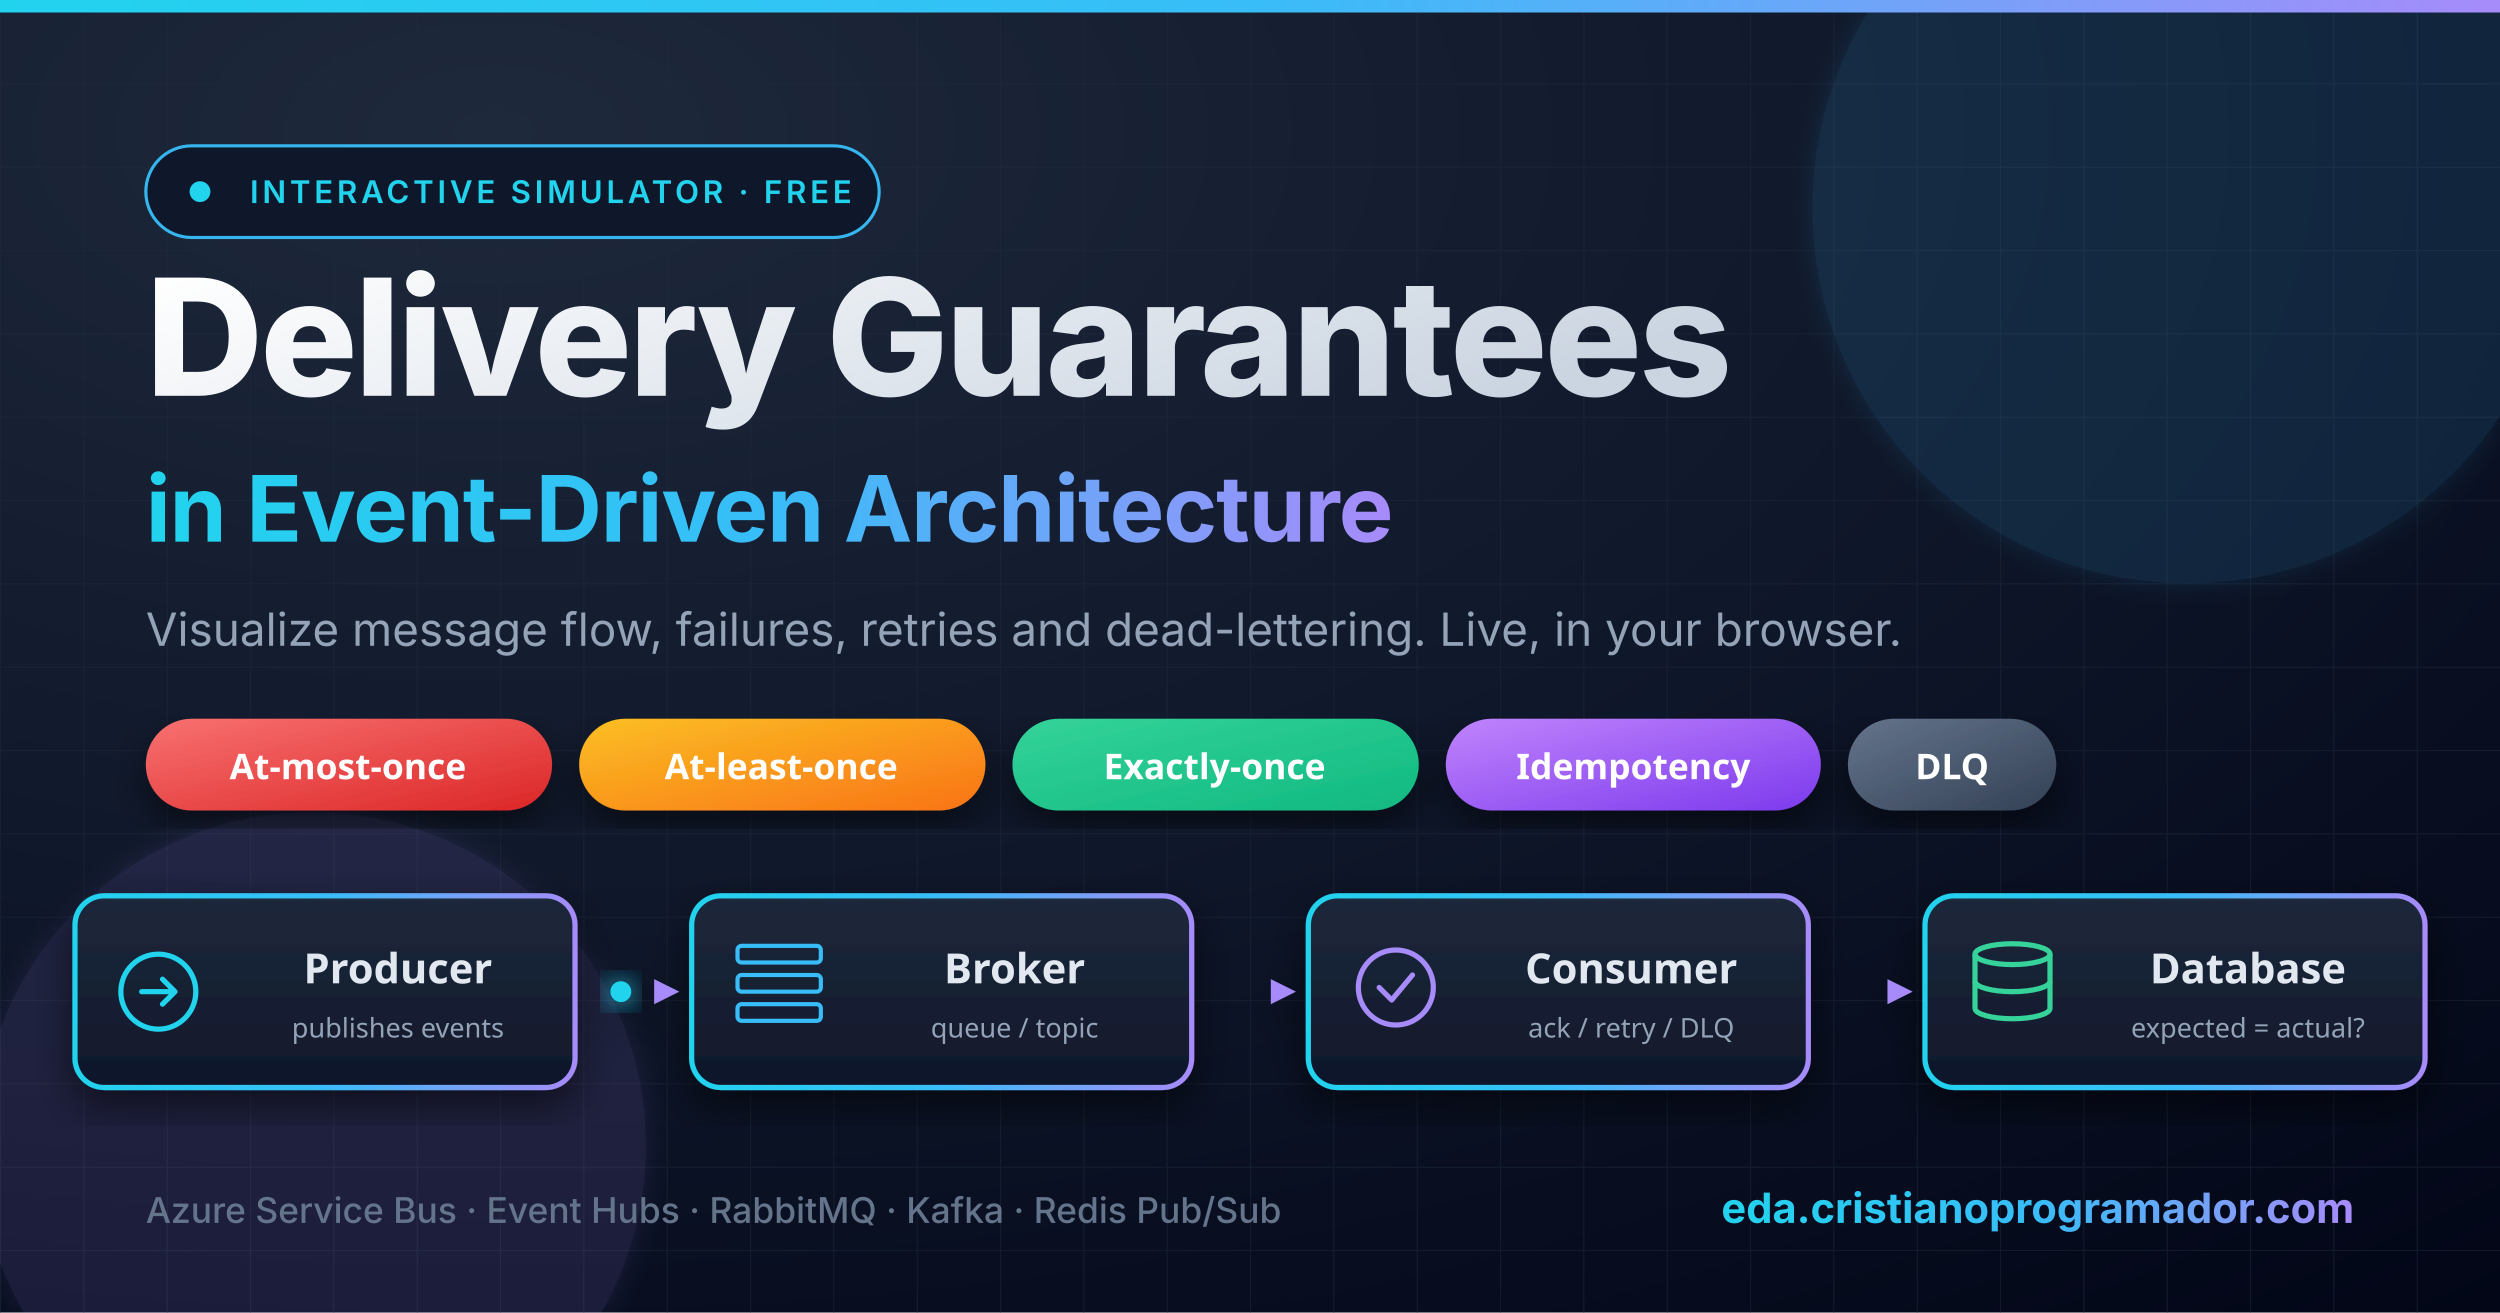
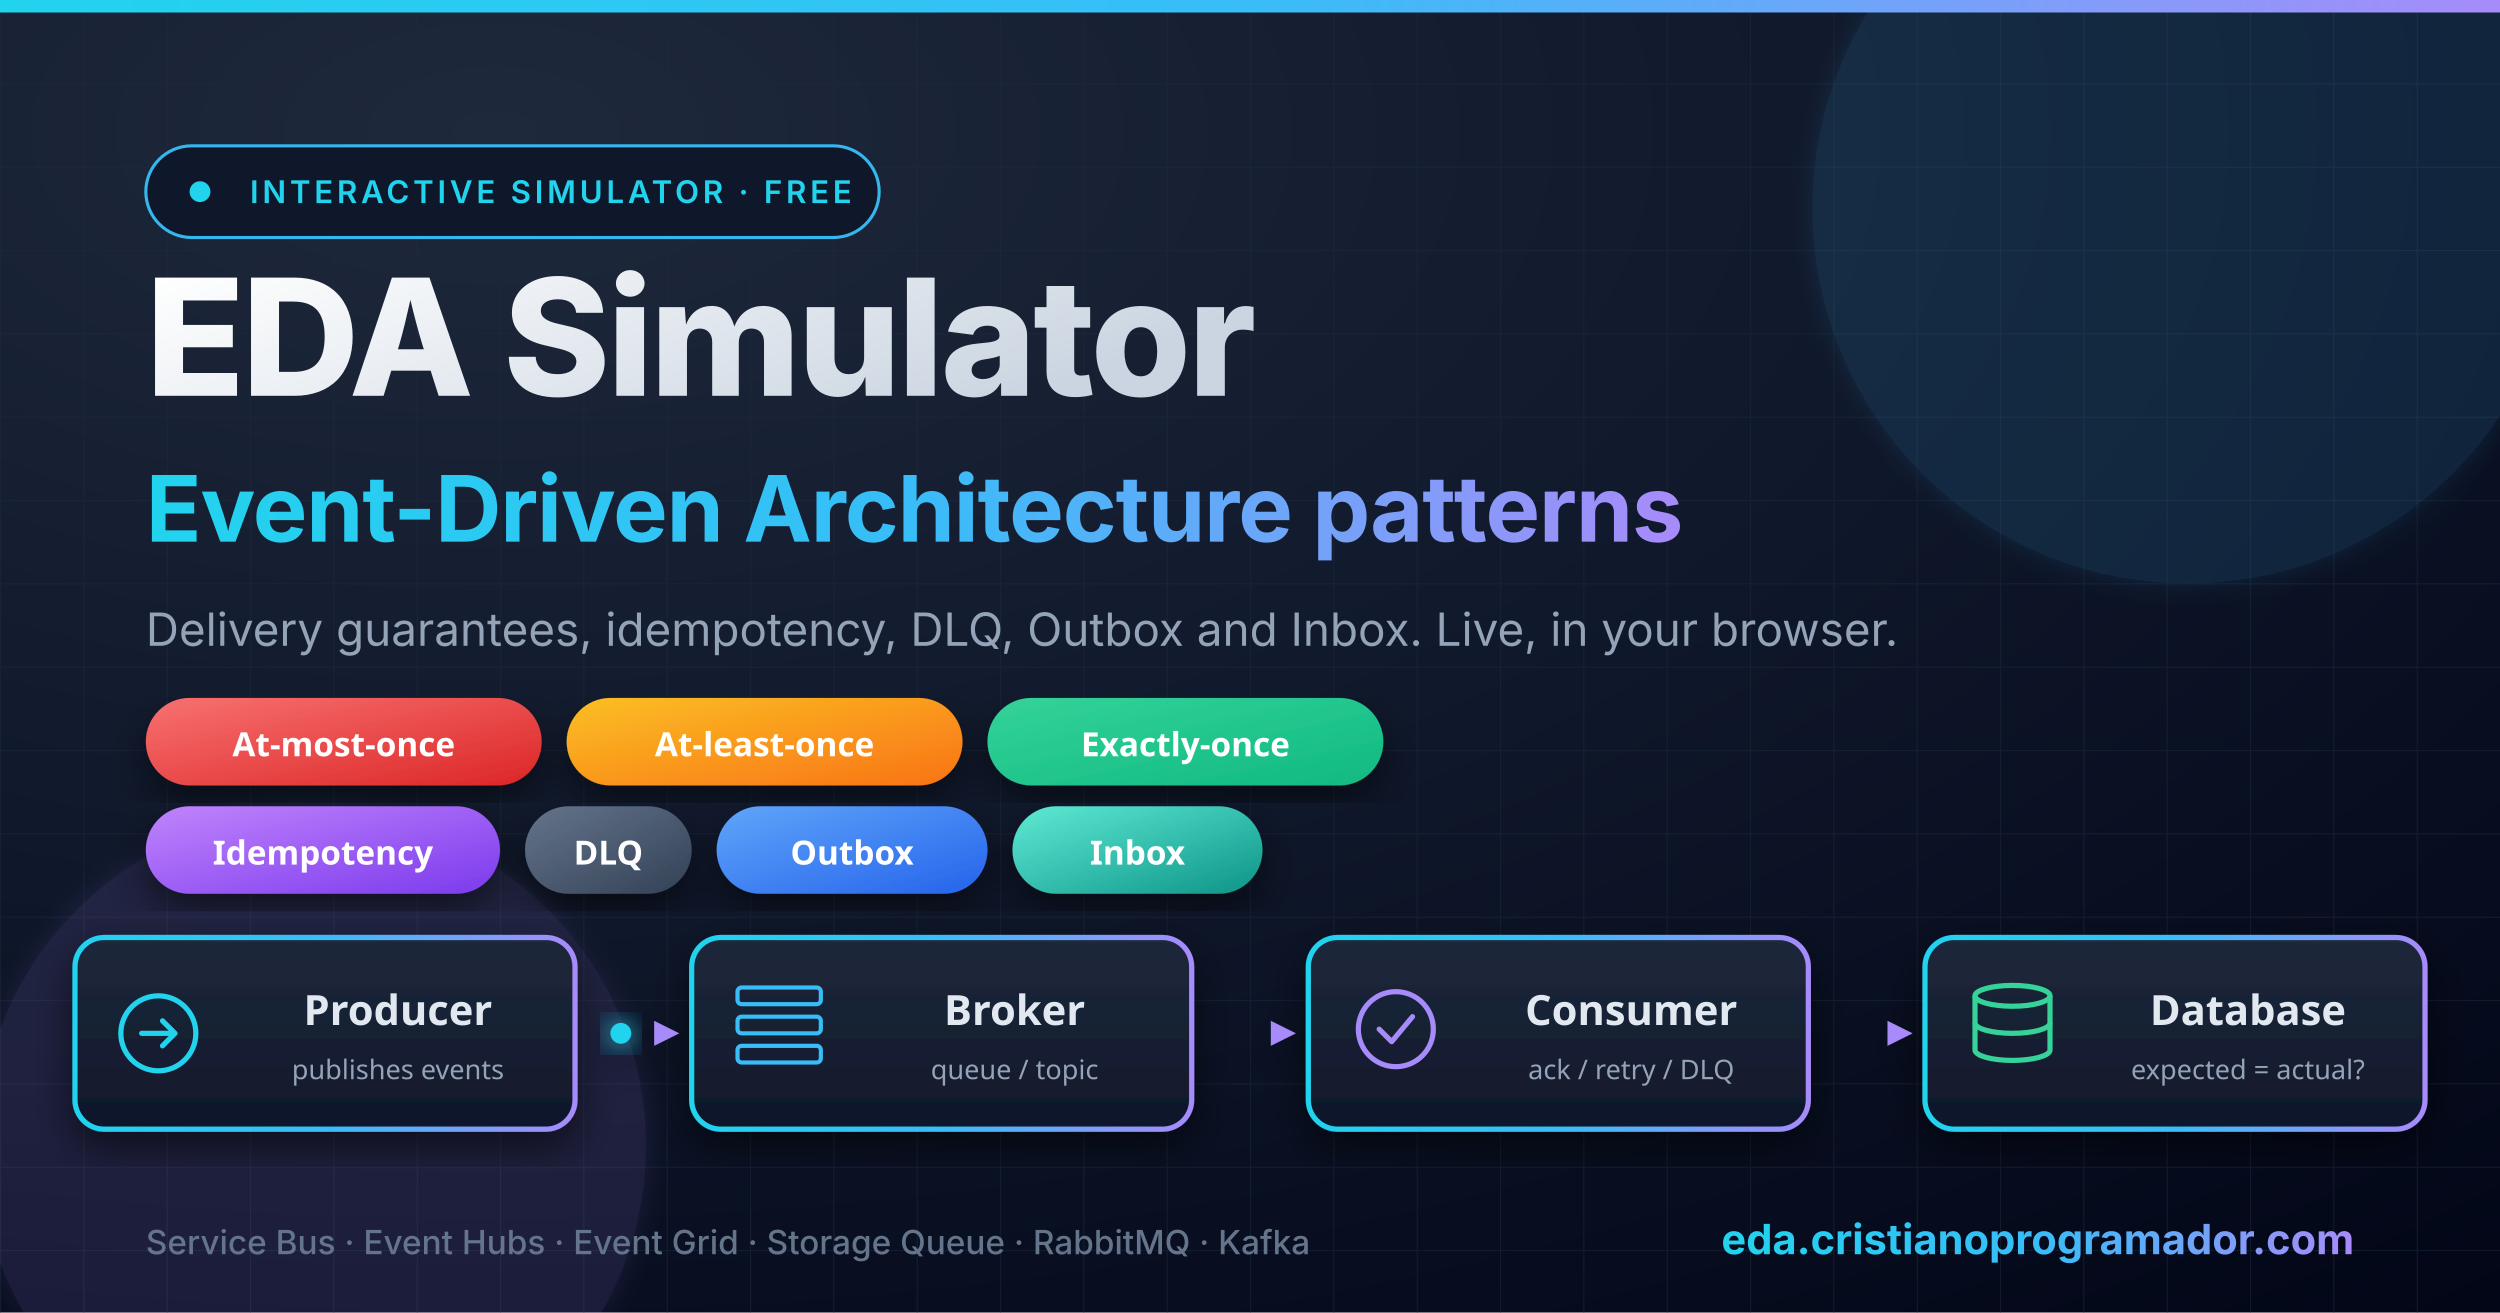
<svg xmlns="http://www.w3.org/2000/svg" viewBox="0 0 1200 630" width="1200" height="630">
  <defs>
    <radialGradient id="bg" cx="0.2" cy="0.1" r="1.2">
      <stop offset="0" stop-color="#1e293b" />
      <stop offset="0.5" stop-color="#0f172a" />
      <stop offset="1" stop-color="#020617" />
    </radialGradient>
    <linearGradient id="accent" x1="0" y1="0" x2="1" y2="0">
      <stop offset="0" stop-color="#22d3ee" />
      <stop offset="0.5" stop-color="#38bdf8" />
      <stop offset="1" stop-color="#a78bfa" />
    </linearGradient>
    <linearGradient id="titleGrad" x1="0" y1="0" x2="1" y2="0.3">
      <stop offset="0" stop-color="#ffffff" />
      <stop offset="1" stop-color="#cbd5e1" />
    </linearGradient>
    <linearGradient id="card" x1="0" y1="0" x2="0" y2="1">
      <stop offset="0" stop-color="#1e293b" />
      <stop offset="1" stop-color="#0f172a" />
    </linearGradient>
    <linearGradient id="badgeRed" x1="0" y1="0" x2="1" y2="1">
      <stop offset="0" stop-color="#f87171" />
      <stop offset="1" stop-color="#dc2626" />
    </linearGradient>
    <linearGradient id="badgeOrange" x1="0" y1="0" x2="1" y2="1">
      <stop offset="0" stop-color="#fbbf24" />
      <stop offset="1" stop-color="#f97316" />
    </linearGradient>
    <linearGradient id="badgeGreen" x1="0" y1="0" x2="1" y2="1">
      <stop offset="0" stop-color="#34d399" />
      <stop offset="1" stop-color="#10b981" />
    </linearGradient>
    <linearGradient id="badgePurple" x1="0" y1="0" x2="1" y2="1">
      <stop offset="0" stop-color="#c084fc" />
      <stop offset="1" stop-color="#7c3aed" />
    </linearGradient>
    <linearGradient id="badgeSlate" x1="0" y1="0" x2="1" y2="1">
      <stop offset="0" stop-color="#64748b" />
      <stop offset="1" stop-color="#334155" />
    </linearGradient>
+     <linearGradient id="badgeBlue" x1="0" y1="0" x2="1" y2="1">
+       <stop offset="0" stop-color="#60a5fa" />
+       <stop offset="1" stop-color="#2563eb" />
+     </linearGradient>
+     <linearGradient id="badgeTeal" x1="0" y1="0" x2="1" y2="1">
+       <stop offset="0" stop-color="#5eead4" />
+       <stop offset="1" stop-color="#0d9488" />
+     </linearGradient>
    <filter id="shadow" x="-20%" y="-20%" width="140%" height="140%">
      <feDropShadow dx="0" dy="8" stdDeviation="10" flood-color="#000" flood-opacity="0.55" />
    </filter>
    <filter id="glow" x="-50%" y="-50%" width="200%" height="200%">
      <feGaussianBlur stdDeviation="6" result="blur" />
      <feMerge>
        <feMergeNode in="blur" />
        <feMergeNode in="SourceGraphic" />
      </feMerge>
    </filter>
    <pattern id="grid" x="0" y="0" width="40" height="40" patternUnits="userSpaceOnUse">
      <path d="M 40 0 L 0 0 0 40" fill="none" stroke="#1e293b" stroke-width="1" opacity="0.5" />
    </pattern>
  </defs>
  <rect width="1200" height="630" fill="url(#bg)" />
  <rect width="1200" height="630" fill="url(#grid)" />
  <circle cx="1050" cy="100" r="180" fill="#38bdf8" opacity="0.12" filter="url(#glow)" />
  <circle cx="150" cy="550" r="160" fill="#a78bfa" opacity="0.12" filter="url(#glow)" />
  <rect x="0" y="0" width="1200" height="6" fill="url(#accent)" />
  <g transform="translate(70, 70)">
    <rect x="0" y="0" width="352" height="44" rx="22" fill="#0f172a" stroke="#38bdf8" stroke-width="1.5" opacity="0.95" />
    <circle cx="26" cy="22" r="5" fill="#22d3ee">
      <animate attributeName="opacity" values="1;0.4;1" dur="2s" repeatCount="indefinite" />
    </circle>
    <text x="50" y="22" dominant-baseline="central" font-family="system-ui, -apple-system, Segoe UI, sans-serif" font-size="15" font-weight="600" fill="#22d3ee" letter-spacing="1.8">
      INTERACTIVE SIMULATOR · FREE
    </text>
  </g>
  <text x="70" y="190" font-family="system-ui, -apple-system, Segoe UI, sans-serif" font-size="78" font-weight="800" fill="url(#titleGrad)" letter-spacing="-1.5">
-     Delivery Guarantees
+     EDA Simulator
  </text>
  <text x="70" y="260" font-family="system-ui, -apple-system, Segoe UI, sans-serif" font-size="44" font-weight="700" fill="url(#accent)" letter-spacing="-0.5">
-     in Event-Driven Architecture
+     Event-Driven Architecture patterns
  </text>
  <text x="70" y="310" font-family="system-ui, -apple-system, Segoe UI, sans-serif" font-size="22" font-weight="400" fill="#94a3b8">
-     Visualize message flow, failures, retries and dead-lettering. Live, in your browser.
+     Delivery guarantees, idempotency, DLQ, Outbox and Inbox. Live, in your browser.
  </text>
-   <g transform="translate(70, 345)" filter="url(#shadow)">
+   <g transform="translate(70, 335)" filter="url(#shadow)">
    <g>
-       <rect x="0" y="0" width="195" height="44" rx="22" fill="url(#badgeRed)" />
-       <text x="97" y="29" text-anchor="middle" font-family="system-ui, sans-serif" font-size="17" font-weight="700" fill="#fff">At-most-once</text>
+       <rect x="0" y="0" width="190" height="42" rx="21" fill="url(#badgeRed)" />
+       <text x="95" y="28" text-anchor="middle" font-family="system-ui, sans-serif" font-size="16" font-weight="700" fill="#fff">At-most-once</text>
    </g>
-     <g transform="translate(208, 0)">
-       <rect x="0" y="0" width="195" height="44" rx="22" fill="url(#badgeOrange)" />
-       <text x="97" y="29" text-anchor="middle" font-family="system-ui, sans-serif" font-size="17" font-weight="700" fill="#fff">At-least-once</text>
+     <g transform="translate(202, 0)">
+       <rect x="0" y="0" width="190" height="42" rx="21" fill="url(#badgeOrange)" />
+       <text x="95" y="28" text-anchor="middle" font-family="system-ui, sans-serif" font-size="16" font-weight="700" fill="#fff">At-least-once</text>
+     </g>
+     <g transform="translate(404, 0)">
+       <rect x="0" y="0" width="190" height="42" rx="21" fill="url(#badgeGreen)" />
+       <text x="95" y="28" text-anchor="middle" font-family="system-ui, sans-serif" font-size="16" font-weight="700" fill="#fff">Exactly-once</text>
+     </g>
+   </g>
+   <g transform="translate(70, 387)" filter="url(#shadow)">
+     <g>
+       <rect x="0" y="0" width="170" height="42" rx="21" fill="url(#badgePurple)" />
+       <text x="85" y="28" text-anchor="middle" font-family="system-ui, sans-serif" font-size="16" font-weight="700" fill="#fff">Idempotency</text>
+     </g>
+     <g transform="translate(182, 0)">
+       <rect x="0" y="0" width="80" height="42" rx="21" fill="url(#badgeSlate)" />
+       <text x="40" y="28" text-anchor="middle" font-family="system-ui, sans-serif" font-size="16" font-weight="700" fill="#fff">DLQ</text>
+     </g>
+     <g transform="translate(274, 0)">
+       <rect x="0" y="0" width="130" height="42" rx="21" fill="url(#badgeBlue)" />
+       <text x="65" y="28" text-anchor="middle" font-family="system-ui, sans-serif" font-size="16" font-weight="700" fill="#fff">Outbox</text>
    </g>
    <g transform="translate(416, 0)">
-       <rect x="0" y="0" width="195" height="44" rx="22" fill="url(#badgeGreen)" />
-       <text x="97" y="29" text-anchor="middle" font-family="system-ui, sans-serif" font-size="17" font-weight="700" fill="#fff">Exactly-once</text>
-     </g>
-     <g transform="translate(624, 0)">
-       <rect x="0" y="0" width="180" height="44" rx="22" fill="url(#badgePurple)" />
-       <text x="90" y="29" text-anchor="middle" font-family="system-ui, sans-serif" font-size="17" font-weight="700" fill="#fff">Idempotency</text>
-     </g>
-     <g transform="translate(817, 0)">
-       <rect x="0" y="0" width="100" height="44" rx="22" fill="url(#badgeSlate)" />
-       <text x="50" y="29" text-anchor="middle" font-family="system-ui, sans-serif" font-size="17" font-weight="700" fill="#fff">DLQ</text>
+       <rect x="0" y="0" width="120" height="42" rx="21" fill="url(#badgeTeal)" />
+       <text x="60" y="28" text-anchor="middle" font-family="system-ui, sans-serif" font-size="16" font-weight="700" fill="#fff">Inbox</text>
    </g>
  </g>
-   <g transform="translate(36, 430)" filter="url(#shadow)">
+   <g transform="translate(36, 450)" filter="url(#shadow)">
    <g>
      <rect x="0" y="0" width="240" height="92" rx="14" fill="url(#card)" stroke="url(#accent)" stroke-width="2.5" />
      <g transform="translate(20, 26)">
        <circle cx="20" cy="20" r="18" fill="none" stroke="#22d3ee" stroke-width="2.5" />
        <path d="M 12 20 L 28 20 M 22 14 L 28 20 L 22 26" stroke="#22d3ee" stroke-width="2.5" fill="none" stroke-linecap="round" stroke-linejoin="round" />
      </g>
      <text x="155" y="42" text-anchor="middle" font-family="system-ui, sans-serif" font-size="20" font-weight="700" fill="#e2e8f0">Producer</text>
      <text x="155" y="68" text-anchor="middle" font-family="system-ui, sans-serif" font-size="13" fill="#94a3b8">publishes events</text>
    </g>
    <circle cx="262" cy="46" r="5" fill="#22d3ee" filter="url(#glow)" />
    <line x1="244" y1="46" x2="282" y2="46" stroke="url(#accent)" stroke-width="3" stroke-linecap="round" />
    <polygon points="278,40 290,46 278,52" fill="#a78bfa" />
    <g transform="translate(296, 0)">
      <rect x="0" y="0" width="240" height="92" rx="14" fill="url(#card)" stroke="url(#accent)" stroke-width="2.5" />
      <g transform="translate(22, 24)">
        <rect x="0" y="0" width="40" height="8" rx="2" fill="none" stroke="#38bdf8" stroke-width="2" />
        <rect x="0" y="14" width="40" height="8" rx="2" fill="none" stroke="#38bdf8" stroke-width="2" />
        <rect x="0" y="28" width="40" height="8" rx="2" fill="none" stroke="#38bdf8" stroke-width="2" />
      </g>
      <text x="155" y="42" text-anchor="middle" font-family="system-ui, sans-serif" font-size="20" font-weight="700" fill="#e2e8f0">Broker</text>
      <text x="155" y="68" text-anchor="middle" font-family="system-ui, sans-serif" font-size="13" fill="#94a3b8">queue / topic</text>
    </g>
    <line x1="540" y1="46" x2="578" y2="46" stroke="url(#accent)" stroke-width="3" stroke-linecap="round" />
    <polygon points="574,40 586,46 574,52" fill="#a78bfa" />
    <g transform="translate(592, 0)">
      <rect x="0" y="0" width="240" height="92" rx="14" fill="url(#card)" stroke="url(#accent)" stroke-width="2.5" />
      <g transform="translate(22, 24)">
        <circle cx="20" cy="20" r="18" fill="none" stroke="#a78bfa" stroke-width="2.5" />
        <path d="M 12 20 L 18 26 L 28 14" stroke="#a78bfa" stroke-width="2.5" fill="none" stroke-linecap="round" stroke-linejoin="round" />
      </g>
      <text x="155" y="42" text-anchor="middle" font-family="system-ui, sans-serif" font-size="20" font-weight="700" fill="#e2e8f0">Consumer</text>
      <text x="155" y="68" text-anchor="middle" font-family="system-ui, sans-serif" font-size="13" fill="#94a3b8">ack / retry / DLQ</text>
    </g>
    <line x1="836" y1="46" x2="874" y2="46" stroke="url(#accent)" stroke-width="3" stroke-linecap="round" />
    <polygon points="870,40 882,46 870,52" fill="#a78bfa" />
    <g transform="translate(888, 0)">
      <rect x="0" y="0" width="240" height="92" rx="14" fill="url(#card)" stroke="url(#accent)" stroke-width="2.5" />
      <g transform="translate(22, 22)">
        <ellipse cx="20" cy="6" rx="18" ry="5" fill="none" stroke="#34d399" stroke-width="2.5" />
        <path d="M 2 6 L 2 32 A 18 5 0 0 0 38 32 L 38 6" fill="none" stroke="#34d399" stroke-width="2.5" />
        <path d="M 2 19 A 18 5 0 0 0 38 19" fill="none" stroke="#34d399" stroke-width="2.5" />
      </g>
      <text x="155" y="42" text-anchor="middle" font-family="system-ui, sans-serif" font-size="20" font-weight="700" fill="#e2e8f0">Database</text>
      <text x="155" y="68" text-anchor="middle" font-family="system-ui, sans-serif" font-size="13" fill="#94a3b8">expected = actual?</text>
    </g>
  </g>
-   <g transform="translate(70, 565)">
-     <text x="0" y="22" font-family="system-ui, -apple-system, sans-serif" font-size="17" font-weight="500" fill="#64748b">
-       Azure Service Bus · Event Hubs · RabbitMQ · Kafka · Redis Pub/Sub
+   <g transform="translate(70, 580)">
+     <text x="0" y="22" font-family="system-ui, -apple-system, sans-serif" font-size="16" font-weight="500" fill="#64748b">
+       Service Bus · Event Hubs · Event Grid · Storage Queue · RabbitMQ · Kafka
    </text>
  </g>
-   <g transform="translate(1130, 587)">
+   <g transform="translate(1130, 602)">
    <text x="0" y="0" text-anchor="end" font-family="system-ui, -apple-system, sans-serif" font-size="20" font-weight="700" fill="url(#accent)">
      eda.cristianoprogramador.com
    </text>
  </g>
</svg>
